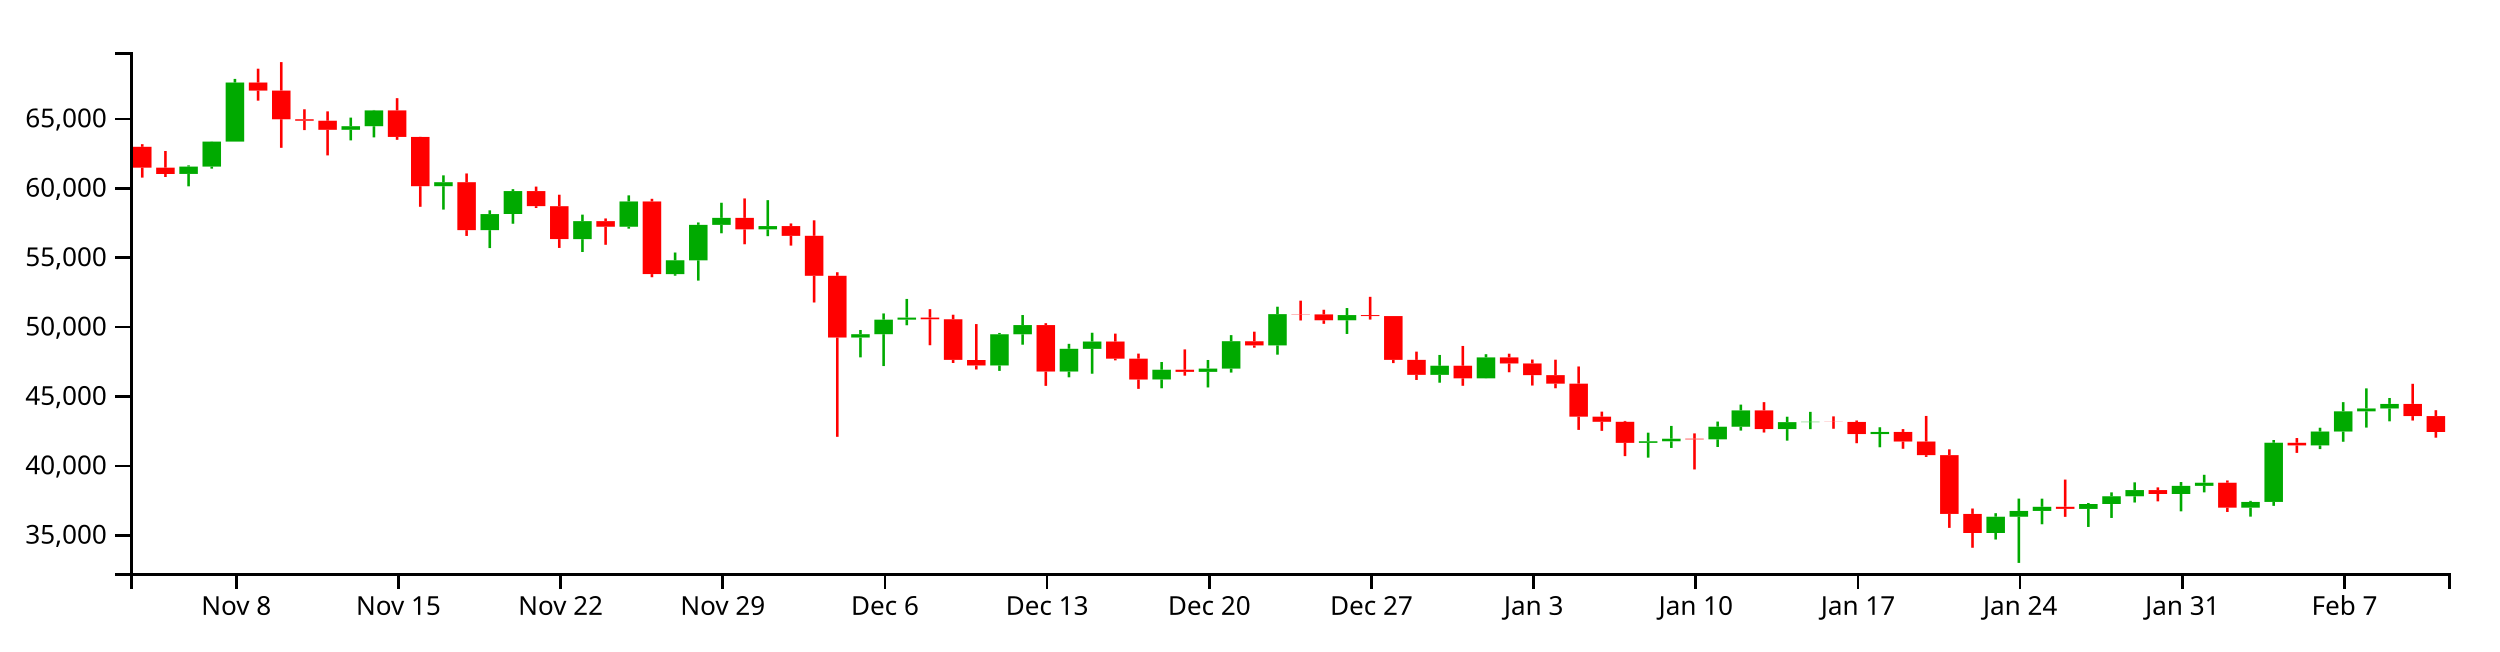
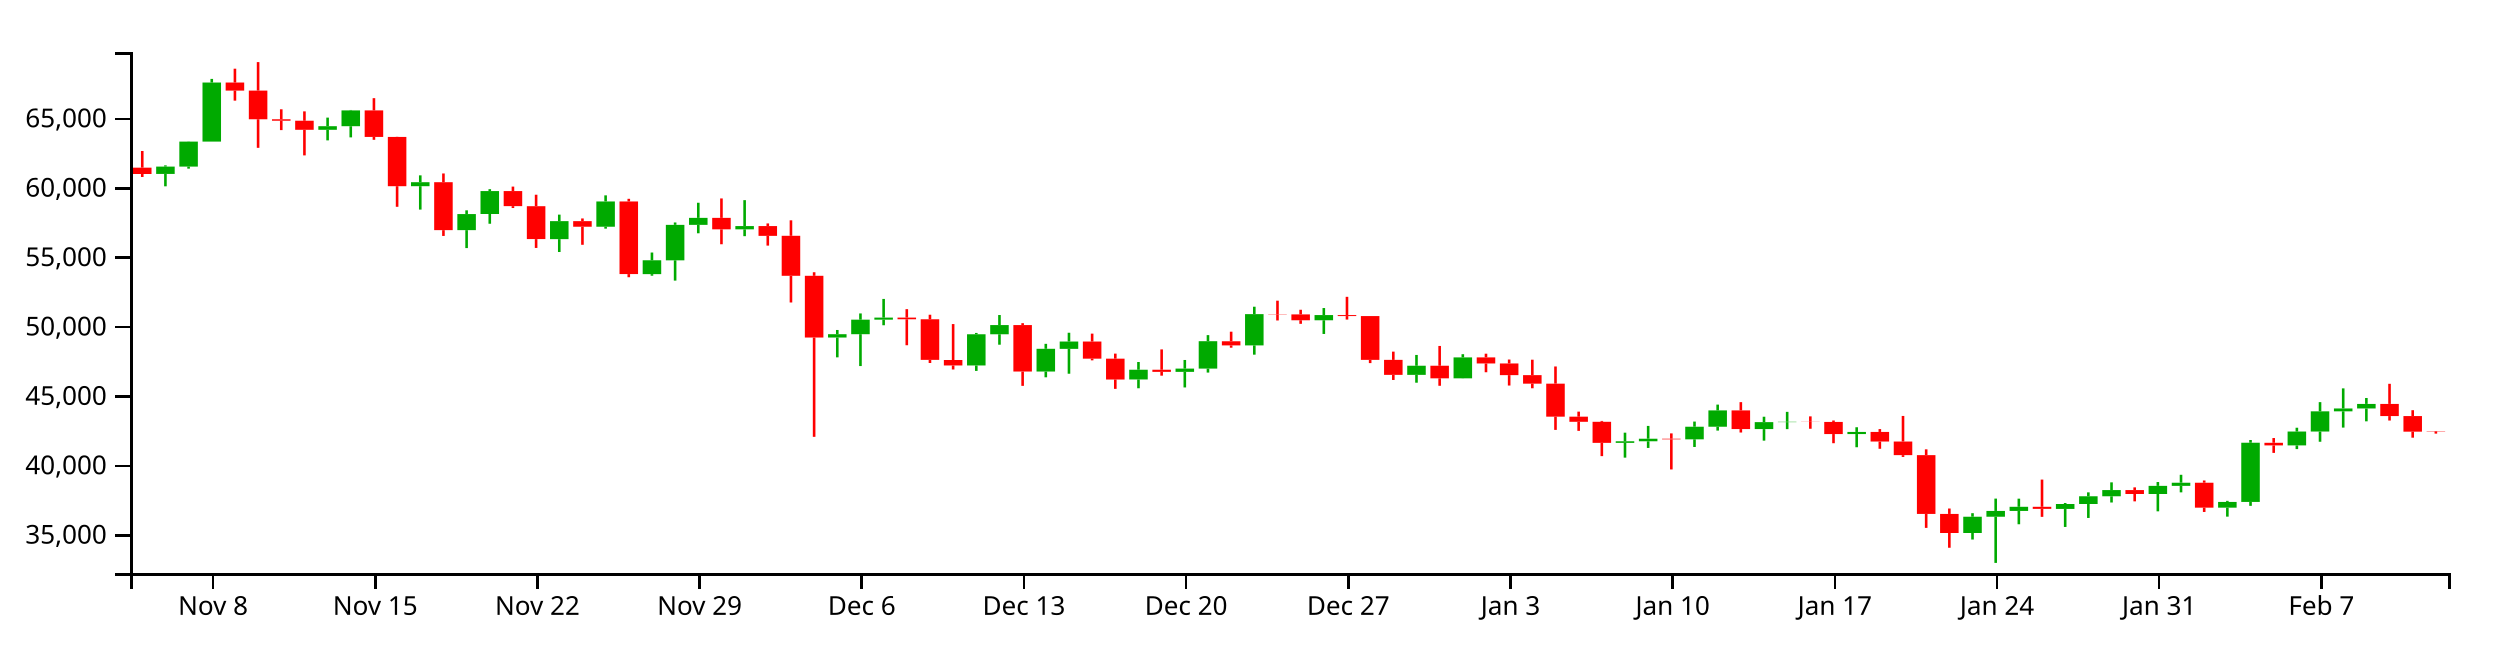
<svg xmlns="http://www.w3.org/2000/svg" version="1.1" width="960" height="250">
  <g transform="translate(50,20)">
    <style>.axis path,.axis line{fill:none;stroke:#000;shape-rendering:crispEdges;}path.candle{stroke:#000000;}path.candle.body{stroke-width:0;}path.candle.up{fill:#00AA00;stroke:#00AA00;}path.candle.down{fill:#FF0000;stroke:#FF0000;}</style>
    <g class="candlestick">
      <g class="data">
-         <path class="candle body up" d="M 18.86 46.802 l 7.117 0 L 25.978 43.975 l -7.117 0 L 18.86 46.802 M 27.757 43.975 l 7.117 0 L 34.874 34.366 l -7.117 0 L 27.757 43.975 M 36.653 34.366 l 7.117 0 L 43.77 11.703 l -7.117 0 L 36.653 34.366 M 81.136 29.843 l 7.117 0 L 88.253 28.469 l -7.117 0 L 81.136 29.843 M 90.032 28.469 l 7.117 0 L 97.149 22.398 l -7.117 0 L 90.032 28.469 M 116.721 51.499 l 7.117 0 L 123.838 49.975 l -7.117 0 L 116.721 51.499 M 134.514 68.379 l 7.117 0 L 141.631 62.194 l -7.117 0 L 134.514 68.379 M 143.411 62.168 l 7.117 0 L 150.528 53.372 l -7.117 0 L 143.411 62.168 M 170.1 71.832 l 7.117 0 L 177.217 64.917 l -7.117 0 L 170.1 71.832 M 187.893 67.065 l 7.117 0 L 195.01 57.354 l -7.117 0 L 187.893 67.065 M 205.686 85.263 l 7.117 0 L 212.803 79.948 l -7.117 0 L 205.686 85.263 M 214.582 79.972 l 7.117 0 L 221.699 66.337 l -7.117 0 L 214.582 79.972 M 223.479 66.337 l 7.117 0 L 230.596 63.664 l -7.117 0 L 223.479 66.337 M 241.271 68.065 l 7.117 0 L 248.389 66.821 l -7.117 0 L 241.271 68.065 M 276.857 109.626 l 7.117 0 L 283.974 108.326 l -7.117 0 L 276.857 109.626 M 285.754 108.326 l 7.117 0 L 292.871 102.754 l -7.117 0 L 285.754 108.326 M 294.65 102.754 l 7.117 0 L 301.767 101.97 l -7.117 0 L 294.65 102.754 M 330.236 120.349 l 7.117 0 L 337.353 108.36 l -7.117 0 L 330.236 120.349 M 339.132 108.36 l 7.117 0 L 346.25 104.822 l -7.117 0 L 339.132 108.36 M 356.925 122.682 l 7.117 0 L 364.042 113.939 l -7.117 0 L 356.925 122.682 M 365.822 113.972 l 7.117 0 L 372.939 111.158 l -7.117 0 L 365.822 113.972 M 392.511 125.714 l 7.117 0 L 399.628 121.98 l -7.117 0 L 392.511 125.714 M 410.304 122.797 l 7.117 0 L 417.421 121.555 l -7.117 0 L 410.304 122.797 M 419.2 121.555 l 7.117 0 L 426.317 111.025 l -7.117 0 L 419.2 121.555 M 436.993 112.633 l 7.117 0 L 444.11 100.638 l -7.117 0 L 436.993 112.633 M 463.683 102.979 l 7.117 0 L 470.8 100.976 l -7.117 0 L 463.683 102.979 M 499.268 123.951 l 7.117 0 L 506.385 120.454 l -7.117 0 L 499.268 123.951 M 517.061 125.271 l 7.117 0 L 524.178 117.246 l -7.117 0 L 517.061 125.271 M 579.336 150.056 l 7.117 0 L 586.453 149.453 l -7.117 0 L 579.336 150.056 M 588.233 149.453 l 7.117 0 L 595.35 148.467 l -7.117 0 L 588.233 149.453 M 606.026 148.692 l 7.117 0 L 613.143 143.859 l -7.117 0 L 606.026 148.692 M 614.922 143.859 l 7.117 0 L 622.039 137.605 l -7.117 0 L 614.922 143.859 M 632.715 144.77 l 7.117 0 L 639.832 142.097 l -7.117 0 L 632.715 144.77 M 641.611 142.097 l 7.117 0 L 648.729 141.967 l -7.117 0 L 641.611 142.097 M 668.301 146.671 l 7.117 0 L 675.418 145.869 l -7.117 0 L 668.301 146.671 M 712.783 184.673 l 7.117 0 L 719.9 178.42 l -7.117 0 L 712.783 184.673 M 721.679 178.42 l 7.117 0 L 728.796 176.204 l -7.117 0 L 721.679 178.42 M 730.576 176.204 l 7.117 0 L 737.693 174.616 l -7.117 0 L 730.576 176.204 M 748.369 175.421 l 7.117 0 L 755.486 173.541 l -7.117 0 L 748.369 175.421 M 757.265 173.541 l 7.117 0 L 764.382 170.575 l -7.117 0 L 757.265 173.541 M 766.162 170.575 l 7.117 0 L 773.279 168.175 l -7.117 0 L 766.162 170.575 M 783.954 169.695 l 7.117 0 L 791.072 166.576 l -7.117 0 L 783.954 169.695 M 792.851 166.576 l 7.117 0 L 799.968 165.362 l -7.117 0 L 792.851 166.576 M 810.644 174.946 l 7.117 0 L 817.761 172.733 l -7.117 0 L 810.644 174.946 M 819.54 172.731 l 7.117 0 L 826.657 150.015 l -7.117 0 L 819.54 172.731 M 837.333 151.036 l 7.117 0 L 844.45 145.716 l -7.117 0 L 837.333 151.036 M 846.23 145.716 l 7.117 0 L 853.347 137.939 l -7.117 0 L 846.23 145.716 M 855.126 137.939 l 7.117 0 L 862.243 136.857 l -7.117 0 L 855.126 137.939 M 864.022 136.857 l 7.117 0 L 871.14 135.1 l -7.117 0 L 864.022 136.857" />
-         <path class="candle body down" d="M 1.068 36.376 l 7.117 0 L 8.185 44.378 l -7.117 0 L 1.068 36.376 M 9.964 44.378 l 7.117 0 L 17.081 46.818 l -7.117 0 L 9.964 44.378 M 45.55 11.703 l 7.117 0 L 52.667 14.784 l -7.117 0 L 45.55 11.703 M 54.446 14.784 l 7.117 0 L 61.563 25.791 l -7.117 0 L 54.446 14.784 M 63.343 25.791 l 7.117 0 L 70.46 26.368 l -7.117 0 L 63.343 25.791 M 72.239 26.368 l 7.117 0 L 79.356 29.843 l -7.117 0 L 72.239 26.368 M 98.928 22.398 l 7.117 0 L 106.046 32.59 l -7.117 0 L 98.928 22.398 M 107.825 32.59 l 7.117 0 L 114.942 51.499 l -7.117 0 L 107.825 32.59 M 125.618 49.975 l 7.117 0 L 132.735 68.379 l -7.117 0 L 125.618 49.975 M 152.307 53.372 l 7.117 0 L 159.424 59.157 l -7.117 0 L 152.307 53.372 M 161.204 59.18 l 7.117 0 L 168.321 71.814 l -7.117 0 L 161.204 59.18 M 178.996 64.917 l 7.117 0 L 186.114 67.065 l -7.117 0 L 178.996 64.917 M 196.789 57.354 l 7.117 0 L 203.906 85.248 l -7.117 0 L 196.789 57.354 M 232.375 63.664 l 7.117 0 L 239.492 68.065 l -7.117 0 L 232.375 63.664 M 250.168 66.821 l 7.117 0 L 257.285 70.571 l -7.117 0 L 250.168 66.821 M 259.064 70.55 l 7.117 0 L 266.182 85.917 l -7.117 0 L 259.064 70.55 M 267.961 85.917 l 7.117 0 L 275.078 109.626 l -7.117 0 L 267.961 85.917 M 303.547 101.97 l 7.117 0 L 310.664 102.598 l -7.117 0 L 303.547 101.97 M 312.443 102.598 l 7.117 0 L 319.56 118.19 l -7.117 0 L 312.443 102.598 M 321.339 118.242 l 7.117 0 L 328.457 120.349 l -7.117 0 L 321.339 118.242 M 348.029 104.822 l 7.117 0 L 355.146 122.682 l -7.117 0 L 348.029 104.822 M 374.718 111.158 l 7.117 0 L 381.835 117.727 l -7.117 0 L 374.718 111.158 M 383.615 117.727 l 7.117 0 L 390.732 125.728 l -7.117 0 L 383.615 117.727 M 401.407 121.98 l 7.117 0 L 408.525 122.797 l -7.117 0 L 401.407 121.98 M 428.097 111.038 l 7.117 0 L 435.214 112.633 l -7.117 0 L 428.097 111.038 M 445.89 100.638 l 7.117 0 L 453.007 100.739 l -7.117 0 L 445.89 100.638 M 454.786 100.739 l 7.117 0 L 461.903 102.979 l -7.117 0 L 454.786 100.739 M 472.579 100.976 l 7.117 0 L 479.696 101.37 l -7.117 0 L 472.579 100.976 M 481.475 101.37 l 7.117 0 L 488.593 118.2 l -7.117 0 L 481.475 101.37 M 490.372 118.2 l 7.117 0 L 497.489 123.951 l -7.117 0 L 490.372 118.2 M 508.165 120.454 l 7.117 0 L 515.282 125.271 l -7.117 0 L 508.165 120.454 M 525.958 117.246 l 7.117 0 L 533.075 119.573 l -7.117 0 L 525.958 117.246 M 534.854 119.573 l 7.117 0 L 541.971 124.05 l -7.117 0 L 534.854 119.573 M 543.75 124.05 l 7.117 0 L 550.868 127.323 l -7.117 0 L 543.75 124.05 M 552.647 127.323 l 7.117 0 L 559.764 140.012 l -7.117 0 L 552.647 127.323 M 561.543 140.012 l 7.117 0 L 568.661 141.978 l -7.117 0 L 561.543 140.012 M 570.44 141.978 l 7.117 0 L 577.557 150.056 l -7.117 0 L 570.44 141.978 M 597.129 148.467 l 7.117 0 L 604.246 148.692 l -7.117 0 L 597.129 148.467 M 623.818 137.605 l 7.117 0 L 630.936 144.761 l -7.117 0 L 623.818 137.605 M 650.508 141.967 l 7.117 0 L 657.625 142.034 l -7.117 0 L 650.508 141.967 M 659.404 142.034 l 7.117 0 L 666.521 146.671 l -7.117 0 L 659.404 142.034 M 677.197 145.869 l 7.117 0 L 684.314 149.558 l -7.117 0 L 677.197 145.869 M 686.094 149.558 l 7.117 0 L 693.211 154.776 l -7.117 0 L 686.094 149.558 M 694.99 154.776 l 7.117 0 L 702.107 177.35 l -7.117 0 L 694.99 154.776 M 703.886 177.35 l 7.117 0 L 711.004 184.673 l -7.117 0 L 703.886 177.35 M 739.472 174.616 l 7.117 0 L 746.589 175.41 l -7.117 0 L 739.472 174.616 M 775.058 168.175 l 7.117 0 L 782.175 169.694 l -7.117 0 L 775.058 168.175 M 801.747 165.362 l 7.117 0 L 808.864 174.946 l -7.117 0 L 801.747 165.362 M 828.437 150.029 l 7.117 0 L 835.554 151.036 l -7.117 0 L 828.437 150.029 M 872.919 135.1 l 7.117 0 L 880.036 139.776 l -7.117 0 L 872.919 135.1 M 881.815 139.776 l 7.117 0 L 888.932 145.886 l -7.117 0 L 881.815 139.776" />
+         <path class="candle body up" d="M 9.964 46.802 l 7.117 0 L 17.081 43.975 l -7.117 0 L 9.964 46.802 M 18.86 43.975 l 7.117 0 L 25.978 34.366 l -7.117 0 L 18.86 43.975 M 27.757 34.366 l 7.117 0 L 34.874 11.703 l -7.117 0 L 27.757 34.366 M 72.239 29.843 l 7.117 0 L 79.356 28.469 l -7.117 0 L 72.239 29.843 M 81.136 28.469 l 7.117 0 L 88.253 22.398 l -7.117 0 L 81.136 28.469 M 107.825 51.499 l 7.117 0 L 114.942 49.975 l -7.117 0 L 107.825 51.499 M 125.618 68.379 l 7.117 0 L 132.735 62.194 l -7.117 0 L 125.618 68.379 M 134.514 62.168 l 7.117 0 L 141.631 53.372 l -7.117 0 L 134.514 62.168 M 161.204 71.832 l 7.117 0 L 168.321 64.917 l -7.117 0 L 161.204 71.832 M 178.996 67.065 l 7.117 0 L 186.114 57.354 l -7.117 0 L 178.996 67.065 M 196.789 85.263 l 7.117 0 L 203.906 79.948 l -7.117 0 L 196.789 85.263 M 205.686 79.972 l 7.117 0 L 212.803 66.337 l -7.117 0 L 205.686 79.972 M 214.582 66.337 l 7.117 0 L 221.699 63.664 l -7.117 0 L 214.582 66.337 M 232.375 68.065 l 7.117 0 L 239.492 66.821 l -7.117 0 L 232.375 68.065 M 267.961 109.626 l 7.117 0 L 275.078 108.326 l -7.117 0 L 267.961 109.626 M 276.857 108.326 l 7.117 0 L 283.974 102.754 l -7.117 0 L 276.857 108.326 M 285.754 102.754 l 7.117 0 L 292.871 101.97 l -7.117 0 L 285.754 102.754 M 321.339 120.349 l 7.117 0 L 328.457 108.36 l -7.117 0 L 321.339 120.349 M 330.236 108.36 l 7.117 0 L 337.353 104.822 l -7.117 0 L 330.236 108.36 M 348.029 122.682 l 7.117 0 L 355.146 113.939 l -7.117 0 L 348.029 122.682 M 356.925 113.972 l 7.117 0 L 364.042 111.158 l -7.117 0 L 356.925 113.972 M 383.615 125.714 l 7.117 0 L 390.732 121.98 l -7.117 0 L 383.615 125.714 M 401.407 122.797 l 7.117 0 L 408.525 121.555 l -7.117 0 L 401.407 122.797 M 410.304 121.555 l 7.117 0 L 417.421 111.025 l -7.117 0 L 410.304 121.555 M 428.097 112.633 l 7.117 0 L 435.214 100.638 l -7.117 0 L 428.097 112.633 M 454.786 102.979 l 7.117 0 L 461.903 100.976 l -7.117 0 L 454.786 102.979 M 490.372 123.951 l 7.117 0 L 497.489 120.454 l -7.117 0 L 490.372 123.951 M 508.165 125.271 l 7.117 0 L 515.282 117.246 l -7.117 0 L 508.165 125.271 M 570.44 150.056 l 7.117 0 L 577.557 149.453 l -7.117 0 L 570.44 150.056 M 579.336 149.453 l 7.117 0 L 586.453 148.467 l -7.117 0 L 579.336 149.453 M 597.129 148.692 l 7.117 0 L 604.246 143.859 l -7.117 0 L 597.129 148.692 M 606.026 143.859 l 7.117 0 L 613.143 137.605 l -7.117 0 L 606.026 143.859 M 623.818 144.77 l 7.117 0 L 630.936 142.097 l -7.117 0 L 623.818 144.77 M 632.715 142.097 l 7.117 0 L 639.832 141.967 l -7.117 0 L 632.715 142.097 M 659.404 146.671 l 7.117 0 L 666.521 145.869 l -7.117 0 L 659.404 146.671 M 703.886 184.673 l 7.117 0 L 711.004 178.42 l -7.117 0 L 703.886 184.673 M 712.783 178.42 l 7.117 0 L 719.9 176.204 l -7.117 0 L 712.783 178.42 M 721.679 176.204 l 7.117 0 L 728.796 174.616 l -7.117 0 L 721.679 176.204 M 739.472 175.421 l 7.117 0 L 746.589 173.541 l -7.117 0 L 739.472 175.421 M 748.369 173.541 l 7.117 0 L 755.486 170.575 l -7.117 0 L 748.369 173.541 M 757.265 170.575 l 7.117 0 L 764.382 168.175 l -7.117 0 L 757.265 170.575 M 775.058 169.695 l 7.117 0 L 782.175 166.576 l -7.117 0 L 775.058 169.695 M 783.954 166.576 l 7.117 0 L 791.072 165.362 l -7.117 0 L 783.954 166.576 M 801.747 174.946 l 7.117 0 L 808.864 172.733 l -7.117 0 L 801.747 174.946 M 810.644 172.731 l 7.117 0 L 817.761 150.015 l -7.117 0 L 810.644 172.731 M 828.437 151.036 l 7.117 0 L 835.554 145.716 l -7.117 0 L 828.437 151.036 M 837.333 145.716 l 7.117 0 L 844.45 137.939 l -7.117 0 L 837.333 145.716 M 846.23 137.939 l 7.117 0 L 853.347 136.857 l -7.117 0 L 846.23 137.939 M 855.126 136.857 l 7.117 0 L 862.243 135.1 l -7.117 0 L 855.126 136.857" />
+         <path class="candle body down" d="M 1.068 44.378 l 7.117 0 L 8.185 46.818 l -7.117 0 L 1.068 44.378 M 36.653 11.703 l 7.117 0 L 43.77 14.784 l -7.117 0 L 36.653 11.703 M 45.55 14.784 l 7.117 0 L 52.667 25.791 l -7.117 0 L 45.55 14.784 M 54.446 25.791 l 7.117 0 L 61.563 26.368 l -7.117 0 L 54.446 25.791 M 63.343 26.368 l 7.117 0 L 70.46 29.843 l -7.117 0 L 63.343 26.368 M 90.032 22.398 l 7.117 0 L 97.149 32.59 l -7.117 0 L 90.032 22.398 M 98.928 32.59 l 7.117 0 L 106.046 51.499 l -7.117 0 L 98.928 32.59 M 116.721 49.975 l 7.117 0 L 123.838 68.379 l -7.117 0 L 116.721 49.975 M 143.411 53.372 l 7.117 0 L 150.528 59.157 l -7.117 0 L 143.411 53.372 M 152.307 59.18 l 7.117 0 L 159.424 71.814 l -7.117 0 L 152.307 59.18 M 170.1 64.917 l 7.117 0 L 177.217 67.065 l -7.117 0 L 170.1 64.917 M 187.893 57.354 l 7.117 0 L 195.01 85.248 l -7.117 0 L 187.893 57.354 M 223.479 63.664 l 7.117 0 L 230.596 68.065 l -7.117 0 L 223.479 63.664 M 241.271 66.821 l 7.117 0 L 248.389 70.571 l -7.117 0 L 241.271 66.821 M 250.168 70.55 l 7.117 0 L 257.285 85.917 l -7.117 0 L 250.168 70.55 M 259.064 85.917 l 7.117 0 L 266.182 109.626 l -7.117 0 L 259.064 85.917 M 294.65 101.97 l 7.117 0 L 301.767 102.598 l -7.117 0 L 294.65 101.97 M 303.547 102.598 l 7.117 0 L 310.664 118.19 l -7.117 0 L 303.547 102.598 M 312.443 118.242 l 7.117 0 L 319.56 120.349 l -7.117 0 L 312.443 118.242 M 339.132 104.822 l 7.117 0 L 346.25 122.682 l -7.117 0 L 339.132 104.822 M 365.822 111.158 l 7.117 0 L 372.939 117.727 l -7.117 0 L 365.822 111.158 M 374.718 117.727 l 7.117 0 L 381.835 125.728 l -7.117 0 L 374.718 117.727 M 392.511 121.98 l 7.117 0 L 399.628 122.797 l -7.117 0 L 392.511 121.98 M 419.2 111.038 l 7.117 0 L 426.317 112.633 l -7.117 0 L 419.2 111.038 M 436.993 100.638 l 7.117 0 L 444.11 100.739 l -7.117 0 L 436.993 100.638 M 445.89 100.739 l 7.117 0 L 453.007 102.979 l -7.117 0 L 445.89 100.739 M 463.683 100.976 l 7.117 0 L 470.8 101.37 l -7.117 0 L 463.683 100.976 M 472.579 101.37 l 7.117 0 L 479.696 118.2 l -7.117 0 L 472.579 101.37 M 481.475 118.2 l 7.117 0 L 488.593 123.951 l -7.117 0 L 481.475 118.2 M 499.268 120.454 l 7.117 0 L 506.385 125.271 l -7.117 0 L 499.268 120.454 M 517.061 117.246 l 7.117 0 L 524.178 119.573 l -7.117 0 L 517.061 117.246 M 525.958 119.573 l 7.117 0 L 533.075 124.05 l -7.117 0 L 525.958 119.573 M 534.854 124.05 l 7.117 0 L 541.971 127.323 l -7.117 0 L 534.854 124.05 M 543.75 127.323 l 7.117 0 L 550.868 140.012 l -7.117 0 L 543.75 127.323 M 552.647 140.012 l 7.117 0 L 559.764 141.978 l -7.117 0 L 552.647 140.012 M 561.543 141.978 l 7.117 0 L 568.661 150.056 l -7.117 0 L 561.543 141.978 M 588.233 148.467 l 7.117 0 L 595.35 148.692 l -7.117 0 L 588.233 148.467 M 614.922 137.605 l 7.117 0 L 622.039 144.761 l -7.117 0 L 614.922 137.605 M 641.611 141.967 l 7.117 0 L 648.729 142.034 l -7.117 0 L 641.611 141.967 M 650.508 142.034 l 7.117 0 L 657.625 146.671 l -7.117 0 L 650.508 142.034 M 668.301 145.869 l 7.117 0 L 675.418 149.558 l -7.117 0 L 668.301 145.869 M 677.197 149.558 l 7.117 0 L 684.314 154.776 l -7.117 0 L 677.197 149.558 M 686.094 154.776 l 7.117 0 L 693.211 177.35 l -7.117 0 L 686.094 154.776 M 694.99 177.35 l 7.117 0 L 702.107 184.673 l -7.117 0 L 694.99 177.35 M 730.576 174.616 l 7.117 0 L 737.693 175.41 l -7.117 0 L 730.576 174.616 M 766.162 168.175 l 7.117 0 L 773.279 169.694 l -7.117 0 L 766.162 168.175 M 792.851 165.362 l 7.117 0 L 799.968 174.946 l -7.117 0 L 792.851 165.362 M 819.54 150.029 l 7.117 0 L 826.657 151.036 l -7.117 0 L 819.54 150.029 M 864.022 135.1 l 7.117 0 L 871.14 139.776 l -7.117 0 L 864.022 135.1 M 872.919 139.776 l 7.117 0 L 880.036 145.754 l -7.117 0 L 872.919 139.776 M 881.815 145.754 l 7.117 0 L 888.932 145.879 l -7.117 0 L 881.815 145.754" />
        <path class="candle body equal" />
-         <path class="candle wick up" d="M 22.419 43.496 L 22.419 43.975 M 22.419 46.802 L 22.419 51.546 M 31.315 34.298 L 31.315 34.366 M 31.315 43.975 L 31.315 44.763 M 40.212 10.3 L 40.212 11.703 M 40.212 34.366 L 40.212 34.366 M 84.694 25.165 L 84.694 28.469 M 84.694 29.843 L 84.694 33.904 M 93.591 22.231 L 93.591 22.398 M 93.591 28.469 L 93.591 32.753 M 120.28 47.335 L 120.28 49.975 M 120.28 51.499 L 120.28 60.484 M 138.073 60.766 L 138.073 62.194 M 138.073 68.379 L 138.073 75.263 M 146.969 52.639 L 146.969 53.372 M 146.969 62.168 L 146.969 65.92 M 173.659 62.419 L 173.659 64.917 M 173.659 71.832 L 173.659 76.771 M 191.451 55.016 L 191.451 57.354 M 191.451 67.065 L 191.451 67.802 M 209.244 76.969 L 209.244 79.948 M 209.244 85.263 L 209.244 85.869 M 218.141 65.43 L 218.141 66.337 M 218.141 79.972 L 218.141 87.752 M 227.037 57.857 L 227.037 63.664 M 227.037 66.337 L 227.037 69.578 M 244.83 56.857 L 244.83 66.821 M 244.83 68.065 L 244.83 70.69 M 280.416 106.713 L 280.416 108.326 M 280.416 109.626 L 280.416 117.222 M 289.312 100.36 L 289.312 102.754 M 289.312 108.326 L 289.312 120.565 M 298.209 94.789 L 298.209 101.97 M 298.209 102.754 L 298.209 104.897 M 333.794 107.85 L 333.794 108.36 M 333.794 120.349 L 333.794 122.425 M 342.691 100.968 L 342.691 104.822 M 342.691 108.36 L 342.691 112.368 M 360.484 112.035 L 360.484 113.939 M 360.484 122.682 L 360.484 124.882 M 369.38 107.774 L 369.38 111.158 M 369.38 113.972 L 369.38 123.512 M 396.07 119.007 L 396.07 121.98 M 396.07 125.714 L 396.07 129.092 M 413.862 118.233 L 413.862 121.555 M 413.862 122.797 L 413.862 128.779 M 422.759 108.685 L 422.759 111.025 M 422.759 121.555 L 422.759 123.07 M 440.552 97.781 L 440.552 100.638 M 440.552 112.633 L 440.552 116.192 M 467.241 98.287 L 467.241 100.976 M 467.241 102.979 L 467.241 108.243 M 502.827 116.301 L 502.827 120.454 M 502.827 123.951 L 502.827 126.96 M 520.62 116.01 L 520.62 117.246 M 520.62 125.271 L 520.62 125.317 M 582.895 146.147 L 582.895 149.453 M 582.895 150.056 L 582.895 155.735 M 591.791 143.553 L 591.791 148.467 M 591.791 149.453 L 591.791 152.009 M 609.584 141.883 L 609.584 143.859 M 609.584 148.692 L 609.584 151.642 M 618.481 135.37 L 618.481 137.605 M 618.481 143.859 L 618.481 145.348 M 636.273 140.024 L 636.273 142.097 M 636.273 144.77 L 636.273 149.206 M 645.17 138.153 L 645.17 141.967 M 645.17 142.097 L 645.17 144.788 M 671.859 144.063 L 671.859 145.869 M 671.859 146.671 L 671.859 151.743 M 716.341 177.064 L 716.341 178.42 M 716.341 184.673 L 716.341 187.18 M 725.238 171.463 L 725.238 176.204 M 725.238 178.42 L 725.238 196.154 M 734.134 171.489 L 734.134 174.616 M 734.134 176.204 L 734.134 181.317 M 751.927 173.144 L 751.927 173.541 M 751.927 175.421 L 751.927 182.351 M 760.824 169.064 L 760.824 170.575 M 760.824 173.541 L 760.824 178.897 M 769.72 165.223 L 769.72 168.175 M 769.72 170.575 L 769.72 172.963 M 787.513 165.099 L 787.513 166.576 M 787.513 169.695 L 787.513 176.352 M 796.409 162.321 L 796.409 165.362 M 796.409 166.576 L 796.409 169.064 M 814.202 172.331 L 814.202 172.733 M 814.202 174.946 L 814.202 178.391 M 823.099 148.959 L 823.099 150.015 M 823.099 172.731 L 823.099 174.251 M 840.892 144.25 L 840.892 145.716 M 840.892 151.036 L 840.892 152.454 M 849.788 134.419 L 849.788 137.939 M 849.788 145.716 L 849.788 149.633 M 858.685 129.135 L 858.685 136.857 M 858.685 137.939 L 858.685 144.196 M 867.581 132.828 L 867.581 135.1 M 867.581 136.857 L 867.581 141.788" style="stroke-width: 1px;" />
-         <path class="candle wick down" d="M 4.626 35.364 L 4.626 36.376 M 4.626 44.378 L 4.626 48.205 M 13.523 37.979 L 13.523 44.378 M 13.523 46.818 L 13.523 47.97 M 49.108 6.382 L 49.108 11.703 M 49.108 14.784 L 49.108 18.65 M 58.005 3.846 L 58.005 14.784 M 58.005 25.791 L 58.005 36.768 M 66.901 21.966 L 66.901 25.791 M 66.901 26.368 L 66.901 29.961 M 75.798 22.763 L 75.798 26.368 M 75.798 29.843 L 75.798 39.672 M 102.487 17.693 L 102.487 22.398 M 102.487 32.59 L 102.487 33.692 M 111.383 32.534 L 111.383 32.59 M 111.383 51.499 L 111.383 59.412 M 129.176 46.611 L 129.176 49.975 M 129.176 68.379 L 129.176 70.604 M 155.866 51.654 L 155.866 53.372 M 155.866 59.157 L 155.866 59.878 M 164.762 54.776 L 164.762 59.18 M 164.762 71.814 L 164.762 75.21 M 182.555 63.884 L 182.555 64.917 M 182.555 67.065 L 182.555 74 M 200.348 56.343 L 200.348 57.354 M 200.348 85.248 L 200.348 86.455 M 235.934 56.199 L 235.934 63.664 M 235.934 68.065 L 235.934 73.794 M 253.727 65.8 L 253.727 66.821 M 253.727 70.571 L 253.727 74.316 M 262.623 64.604 L 262.623 70.55 M 262.623 85.917 L 262.623 96.155 M 271.519 84.541 L 271.519 85.917 M 271.519 109.626 L 271.519 147.744 M 307.105 98.713 L 307.105 101.97 M 307.105 102.598 L 307.105 112.57 M 316.002 100.857 L 316.002 102.598 M 316.002 118.19 L 316.002 119.392 M 324.898 104.443 L 324.898 118.242 M 324.898 120.349 L 324.898 121.887 M 351.587 104.096 L 351.587 104.822 M 351.587 122.682 L 351.587 128.171 M 378.277 108.113 L 378.277 111.158 M 378.277 117.727 L 378.277 118.374 M 387.173 115.79 L 387.173 117.727 M 387.173 125.728 L 387.173 129.327 M 404.966 114.169 L 404.966 121.98 M 404.966 122.797 L 404.966 124.259 M 431.655 107.368 L 431.655 111.038 M 431.655 112.633 L 431.655 113.52 M 449.448 95.462 L 449.448 100.638 M 449.448 100.739 L 449.448 103.06 M 458.345 98.947 L 458.345 100.739 M 458.345 102.979 L 458.345 104.35 M 476.138 93.981 L 476.138 100.976 M 476.138 101.37 L 476.138 102.716 M 485.034 101.357 L 485.034 101.37 M 485.034 118.2 L 485.034 119.43 M 493.93 115.027 L 493.93 118.2 M 493.93 123.951 L 493.93 125.91 M 511.723 112.846 L 511.723 120.454 M 511.723 125.271 L 511.723 128.143 M 529.516 115.821 L 529.516 117.246 M 529.516 119.573 L 529.516 122.942 M 538.413 118.06 L 538.413 119.573 M 538.413 124.05 L 538.413 128.048 M 547.309 118.126 L 547.309 124.05 M 547.309 127.323 L 547.309 129.092 M 556.206 120.725 L 556.206 127.323 M 556.206 140.012 L 556.206 145.081 M 565.102 138.067 L 565.102 140.012 M 565.102 141.978 L 565.102 145.451 M 573.998 141.639 L 573.998 141.978 M 573.998 150.056 L 573.998 155.154 M 600.688 146.421 L 600.688 148.467 M 600.688 148.692 L 600.688 160.27 M 627.377 134.422 L 627.377 137.605 M 627.377 144.761 L 627.377 146.087 M 654.066 139.885 L 654.066 141.967 M 654.066 142.034 L 654.066 144.645 M 662.963 141.477 L 662.963 142.034 M 662.963 146.671 L 662.963 150.195 M 680.756 144.766 L 680.756 145.869 M 680.756 149.558 L 680.756 152.337 M 689.652 139.725 L 689.652 149.558 M 689.652 154.776 L 689.652 155.456 M 698.549 152.542 L 698.549 154.776 M 698.549 177.35 L 698.549 182.706 M 707.445 175.272 L 707.445 177.35 M 707.445 184.673 L 707.445 190.34 M 743.031 164.161 L 743.031 174.616 M 743.031 175.41 L 743.031 178.473 M 778.617 167.15 L 778.617 168.175 M 778.617 169.694 L 778.617 172.52 M 805.306 164.503 L 805.306 165.362 M 805.306 174.946 L 805.306 176.595 M 831.995 148.206 L 831.995 150.029 M 831.995 151.036 L 831.995 153.912 M 876.477 127.381 L 876.477 135.1 M 876.477 139.776 L 876.477 141.489 M 885.374 137.513 L 885.374 139.776 M 885.374 145.886 L 885.374 148.074" style="stroke-width: 1px;" />
+         <path class="candle wick up" d="M 13.523 43.496 L 13.523 43.975 M 13.523 46.802 L 13.523 51.546 M 22.419 34.298 L 22.419 34.366 M 22.419 43.975 L 22.419 44.763 M 31.315 10.3 L 31.315 11.703 M 31.315 34.366 L 31.315 34.366 M 75.798 25.165 L 75.798 28.469 M 75.798 29.843 L 75.798 33.904 M 84.694 22.231 L 84.694 22.398 M 84.694 28.469 L 84.694 32.753 M 111.383 47.335 L 111.383 49.975 M 111.383 51.499 L 111.383 60.484 M 129.176 60.766 L 129.176 62.194 M 129.176 68.379 L 129.176 75.263 M 138.073 52.639 L 138.073 53.372 M 138.073 62.168 L 138.073 65.92 M 164.762 62.419 L 164.762 64.917 M 164.762 71.832 L 164.762 76.771 M 182.555 55.016 L 182.555 57.354 M 182.555 67.065 L 182.555 67.802 M 200.348 76.969 L 200.348 79.948 M 200.348 85.263 L 200.348 85.869 M 209.244 65.43 L 209.244 66.337 M 209.244 79.972 L 209.244 87.752 M 218.141 57.857 L 218.141 63.664 M 218.141 66.337 L 218.141 69.578 M 235.934 56.857 L 235.934 66.821 M 235.934 68.065 L 235.934 70.69 M 271.519 106.713 L 271.519 108.326 M 271.519 109.626 L 271.519 117.222 M 280.416 100.36 L 280.416 102.754 M 280.416 108.326 L 280.416 120.565 M 289.312 94.789 L 289.312 101.97 M 289.312 102.754 L 289.312 104.897 M 324.898 107.85 L 324.898 108.36 M 324.898 120.349 L 324.898 122.425 M 333.794 100.968 L 333.794 104.822 M 333.794 108.36 L 333.794 112.368 M 351.587 112.035 L 351.587 113.939 M 351.587 122.682 L 351.587 124.882 M 360.484 107.774 L 360.484 111.158 M 360.484 113.972 L 360.484 123.512 M 387.173 119.007 L 387.173 121.98 M 387.173 125.714 L 387.173 129.092 M 404.966 118.233 L 404.966 121.555 M 404.966 122.797 L 404.966 128.779 M 413.862 108.685 L 413.862 111.025 M 413.862 121.555 L 413.862 123.07 M 431.655 97.781 L 431.655 100.638 M 431.655 112.633 L 431.655 116.192 M 458.345 98.287 L 458.345 100.976 M 458.345 102.979 L 458.345 108.243 M 493.93 116.301 L 493.93 120.454 M 493.93 123.951 L 493.93 126.96 M 511.723 116.01 L 511.723 117.246 M 511.723 125.271 L 511.723 125.317 M 573.998 146.147 L 573.998 149.453 M 573.998 150.056 L 573.998 155.735 M 582.895 143.553 L 582.895 148.467 M 582.895 149.453 L 582.895 152.009 M 600.688 141.883 L 600.688 143.859 M 600.688 148.692 L 600.688 151.642 M 609.584 135.37 L 609.584 137.605 M 609.584 143.859 L 609.584 145.348 M 627.377 140.024 L 627.377 142.097 M 627.377 144.77 L 627.377 149.206 M 636.273 138.153 L 636.273 141.967 M 636.273 142.097 L 636.273 144.788 M 662.963 144.063 L 662.963 145.869 M 662.963 146.671 L 662.963 151.743 M 707.445 177.064 L 707.445 178.42 M 707.445 184.673 L 707.445 187.18 M 716.341 171.463 L 716.341 176.204 M 716.341 178.42 L 716.341 196.154 M 725.238 171.489 L 725.238 174.616 M 725.238 176.204 L 725.238 181.317 M 743.031 173.144 L 743.031 173.541 M 743.031 175.421 L 743.031 182.351 M 751.927 169.064 L 751.927 170.575 M 751.927 173.541 L 751.927 178.897 M 760.824 165.223 L 760.824 168.175 M 760.824 170.575 L 760.824 172.963 M 778.617 165.099 L 778.617 166.576 M 778.617 169.695 L 778.617 176.352 M 787.513 162.321 L 787.513 165.362 M 787.513 166.576 L 787.513 169.064 M 805.306 172.331 L 805.306 172.733 M 805.306 174.946 L 805.306 178.391 M 814.202 148.959 L 814.202 150.015 M 814.202 172.731 L 814.202 174.251 M 831.995 144.25 L 831.995 145.716 M 831.995 151.036 L 831.995 152.454 M 840.892 134.419 L 840.892 137.939 M 840.892 145.716 L 840.892 149.633 M 849.788 129.135 L 849.788 136.857 M 849.788 137.939 L 849.788 144.196 M 858.685 132.828 L 858.685 135.1 M 858.685 136.857 L 858.685 141.788" style="stroke-width: 1px;" />
+         <path class="candle wick down" d="M 4.626 37.979 L 4.626 44.378 M 4.626 46.818 L 4.626 47.97 M 40.212 6.382 L 40.212 11.703 M 40.212 14.784 L 40.212 18.65 M 49.108 3.846 L 49.108 14.784 M 49.108 25.791 L 49.108 36.768 M 58.005 21.966 L 58.005 25.791 M 58.005 26.368 L 58.005 29.961 M 66.901 22.763 L 66.901 26.368 M 66.901 29.843 L 66.901 39.672 M 93.591 17.693 L 93.591 22.398 M 93.591 32.59 L 93.591 33.692 M 102.487 32.534 L 102.487 32.59 M 102.487 51.499 L 102.487 59.412 M 120.28 46.611 L 120.28 49.975 M 120.28 68.379 L 120.28 70.604 M 146.969 51.654 L 146.969 53.372 M 146.969 59.157 L 146.969 59.878 M 155.866 54.776 L 155.866 59.18 M 155.866 71.814 L 155.866 75.21 M 173.659 63.884 L 173.659 64.917 M 173.659 67.065 L 173.659 74 M 191.451 56.343 L 191.451 57.354 M 191.451 85.248 L 191.451 86.455 M 227.037 56.199 L 227.037 63.664 M 227.037 68.065 L 227.037 73.794 M 244.83 65.8 L 244.83 66.821 M 244.83 70.571 L 244.83 74.316 M 253.727 64.604 L 253.727 70.55 M 253.727 85.917 L 253.727 96.155 M 262.623 84.541 L 262.623 85.917 M 262.623 109.626 L 262.623 147.744 M 298.209 98.713 L 298.209 101.97 M 298.209 102.598 L 298.209 112.57 M 307.105 100.857 L 307.105 102.598 M 307.105 118.19 L 307.105 119.392 M 316.002 104.443 L 316.002 118.242 M 316.002 120.349 L 316.002 121.887 M 342.691 104.096 L 342.691 104.822 M 342.691 122.682 L 342.691 128.171 M 369.38 108.113 L 369.38 111.158 M 369.38 117.727 L 369.38 118.374 M 378.277 115.79 L 378.277 117.727 M 378.277 125.728 L 378.277 129.327 M 396.07 114.169 L 396.07 121.98 M 396.07 122.797 L 396.07 124.259 M 422.759 107.368 L 422.759 111.038 M 422.759 112.633 L 422.759 113.52 M 440.552 95.462 L 440.552 100.638 M 440.552 100.739 L 440.552 103.06 M 449.448 98.947 L 449.448 100.739 M 449.448 102.979 L 449.448 104.35 M 467.241 93.981 L 467.241 100.976 M 467.241 101.37 L 467.241 102.716 M 476.138 101.357 L 476.138 101.37 M 476.138 118.2 L 476.138 119.43 M 485.034 115.027 L 485.034 118.2 M 485.034 123.951 L 485.034 125.91 M 502.827 112.846 L 502.827 120.454 M 502.827 125.271 L 502.827 128.143 M 520.62 115.821 L 520.62 117.246 M 520.62 119.573 L 520.62 122.942 M 529.516 118.06 L 529.516 119.573 M 529.516 124.05 L 529.516 128.048 M 538.413 118.126 L 538.413 124.05 M 538.413 127.323 L 538.413 129.092 M 547.309 120.725 L 547.309 127.323 M 547.309 140.012 L 547.309 145.081 M 556.206 138.067 L 556.206 140.012 M 556.206 141.978 L 556.206 145.451 M 565.102 141.639 L 565.102 141.978 M 565.102 150.056 L 565.102 155.154 M 591.791 146.421 L 591.791 148.467 M 591.791 148.692 L 591.791 160.27 M 618.481 134.422 L 618.481 137.605 M 618.481 144.761 L 618.481 146.087 M 645.17 139.885 L 645.17 141.967 M 645.17 142.034 L 645.17 144.645 M 654.066 141.477 L 654.066 142.034 M 654.066 146.671 L 654.066 150.195 M 671.859 144.766 L 671.859 145.869 M 671.859 149.558 L 671.859 152.337 M 680.756 139.725 L 680.756 149.558 M 680.756 154.776 L 680.756 155.456 M 689.652 152.542 L 689.652 154.776 M 689.652 177.35 L 689.652 182.706 M 698.549 175.272 L 698.549 177.35 M 698.549 184.673 L 698.549 190.34 M 734.134 164.161 L 734.134 174.616 M 734.134 175.41 L 734.134 178.473 M 769.72 167.15 L 769.72 168.175 M 769.72 169.694 L 769.72 172.52 M 796.409 164.503 L 796.409 165.362 M 796.409 174.946 L 796.409 176.595 M 823.099 148.206 L 823.099 150.029 M 823.099 151.036 L 823.099 153.912 M 867.581 127.381 L 867.581 135.1 M 867.581 139.776 L 867.581 141.489 M 876.477 137.513 L 876.477 139.776 M 876.477 145.754 L 876.477 148.074 M 885.374 145.532 L 885.374 145.754 M 885.374 145.879 L 885.374 146.515" style="stroke-width: 1px;" />
        <path class="candle wick equal" style="stroke-width: 1px;" />
      </g>
    </g>
    <g class="x axis" transform="translate(0,200)" fill="none" font-size="10" font-family="sans-serif" text-anchor="middle">
      <path class="domain" stroke="#000" d="M0.5,6V0.5H890.5V6" />
-       <g class="tick" opacity="1" transform="translate(40.21192,0)">
+       <g class="tick" opacity="1" transform="translate(31.31547,0)">
        <line stroke="#000" y2="6" x1="0.5" x2="0.5" />
        <text fill="#000" y="9" x="0.5" dy="0.71em">Nov  8</text>
      </g>
-       <g class="tick" opacity="1" transform="translate(102.487,0)">
+       <g class="tick" opacity="1" transform="translate(93.59056,0)">
        <line stroke="#000" y2="6" x1="0.5" x2="0.5" />
        <text fill="#000" y="9" x="0.5" dy="0.71em">Nov 15</text>
      </g>
-       <g class="tick" opacity="1" transform="translate(164.7621,0)">
+       <g class="tick" opacity="1" transform="translate(155.8657,0)">
        <line stroke="#000" y2="6" x1="0.5" x2="0.5" />
        <text fill="#000" y="9" x="0.5" dy="0.71em">Nov 22</text>
      </g>
-       <g class="tick" opacity="1" transform="translate(227.0372,0)">
+       <g class="tick" opacity="1" transform="translate(218.1407,0)">
        <line stroke="#000" y2="6" x1="0.5" x2="0.5" />
        <text fill="#000" y="9" x="0.5" dy="0.71em">Nov 29</text>
      </g>
-       <g class="tick" opacity="1" transform="translate(289.3123,0)">
+       <g class="tick" opacity="1" transform="translate(280.4158,0)">
        <line stroke="#000" y2="6" x1="0.5" x2="0.5" />
        <text fill="#000" y="9" x="0.5" dy="0.71em">Dec  6</text>
      </g>
-       <g class="tick" opacity="1" transform="translate(351.5874,0)">
+       <g class="tick" opacity="1" transform="translate(342.6909,0)">
        <line stroke="#000" y2="6" x1="0.5" x2="0.5" />
        <text fill="#000" y="9" x="0.5" dy="0.71em">Dec 13</text>
      </g>
-       <g class="tick" opacity="1" transform="translate(413.8625,0)">
+       <g class="tick" opacity="1" transform="translate(404.966,0)">
        <line stroke="#000" y2="6" x1="0.5" x2="0.5" />
        <text fill="#000" y="9" x="0.5" dy="0.71em">Dec 20</text>
      </g>
-       <g class="tick" opacity="1" transform="translate(476.1375,0)">
+       <g class="tick" opacity="1" transform="translate(467.2411,0)">
        <line stroke="#000" y2="6" x1="0.5" x2="0.5" />
        <text fill="#000" y="9" x="0.5" dy="0.71em">Dec 27</text>
      </g>
-       <g class="tick" opacity="1" transform="translate(538.4126,0)">
+       <g class="tick" opacity="1" transform="translate(529.5162,0)">
        <line stroke="#000" y2="6" x1="0.5" x2="0.5" />
        <text fill="#000" y="9" x="0.5" dy="0.71em">Jan  3</text>
      </g>
-       <g class="tick" opacity="1" transform="translate(600.6877,0)">
+       <g class="tick" opacity="1" transform="translate(591.7913,0)">
        <line stroke="#000" y2="6" x1="0.5" x2="0.5" />
        <text fill="#000" y="9" x="0.5" dy="0.71em">Jan 10</text>
      </g>
-       <g class="tick" opacity="1" transform="translate(662.9628,0)">
+       <g class="tick" opacity="1" transform="translate(654.0664,0)">
        <line stroke="#000" y2="6" x1="0.5" x2="0.5" />
        <text fill="#000" y="9" x="0.5" dy="0.71em">Jan 17</text>
      </g>
-       <g class="tick" opacity="1" transform="translate(725.2379,0)">
+       <g class="tick" opacity="1" transform="translate(716.3415,0)">
        <line stroke="#000" y2="6" x1="0.5" x2="0.5" />
        <text fill="#000" y="9" x="0.5" dy="0.71em">Jan 24</text>
      </g>
-       <g class="tick" opacity="1" transform="translate(787.513,0)">
+       <g class="tick" opacity="1" transform="translate(778.6166,0)">
        <line stroke="#000" y2="6" x1="0.5" x2="0.5" />
        <text fill="#000" y="9" x="0.5" dy="0.71em">Jan 31</text>
      </g>
-       <g class="tick" opacity="1" transform="translate(849.7881,0)">
+       <g class="tick" opacity="1" transform="translate(840.8916,0)">
        <line stroke="#000" y2="6" x1="0.5" x2="0.5" />
        <text fill="#000" y="9" x="0.5" dy="0.71em">Feb  7</text>
      </g>
    </g>
    <g class="y axis" fill="none" font-size="10" font-family="sans-serif" text-anchor="end">
      <path class="domain" stroke="#000" d="M-6,200.5H0.5V0.5H-6" />
      <g class="tick" opacity="1" transform="translate(0,185.0532)">
        <line stroke="#000" x2="-6" y1="0.5" y2="0.5" />
        <text fill="#000" x="-9" y="0.5" dy="0.32em">35,000</text>
      </g>
      <g class="tick" opacity="1" transform="translate(0,158.4051)">
        <line stroke="#000" x2="-6" y1="0.5" y2="0.5" />
        <text fill="#000" x="-9" y="0.5" dy="0.32em">40,000</text>
      </g>
      <g class="tick" opacity="1" transform="translate(0,131.757)">
        <line stroke="#000" x2="-6" y1="0.5" y2="0.5" />
        <text fill="#000" x="-9" y="0.5" dy="0.32em">45,000</text>
      </g>
      <g class="tick" opacity="1" transform="translate(0,105.1089)">
        <line stroke="#000" x2="-6" y1="0.5" y2="0.5" />
        <text fill="#000" x="-9" y="0.5" dy="0.32em">50,000</text>
      </g>
      <g class="tick" opacity="1" transform="translate(0,78.4608)">
        <line stroke="#000" x2="-6" y1="0.5" y2="0.5" />
        <text fill="#000" x="-9" y="0.5" dy="0.32em">55,000</text>
      </g>
      <g class="tick" opacity="1" transform="translate(0,51.81271)">
        <line stroke="#000" x2="-6" y1="0.5" y2="0.5" />
        <text fill="#000" x="-9" y="0.5" dy="0.32em">60,000</text>
      </g>
      <g class="tick" opacity="1" transform="translate(0,25.16462)">
        <line stroke="#000" x2="-6" y1="0.5" y2="0.5" />
        <text fill="#000" x="-9" y="0.5" dy="0.32em">65,000</text>
      </g>
      <text transform="rotate(-90)" y="6" dy=".71em" style="text-anchor: end;">Price ($)</text>
    </g>
  </g>
</svg>
